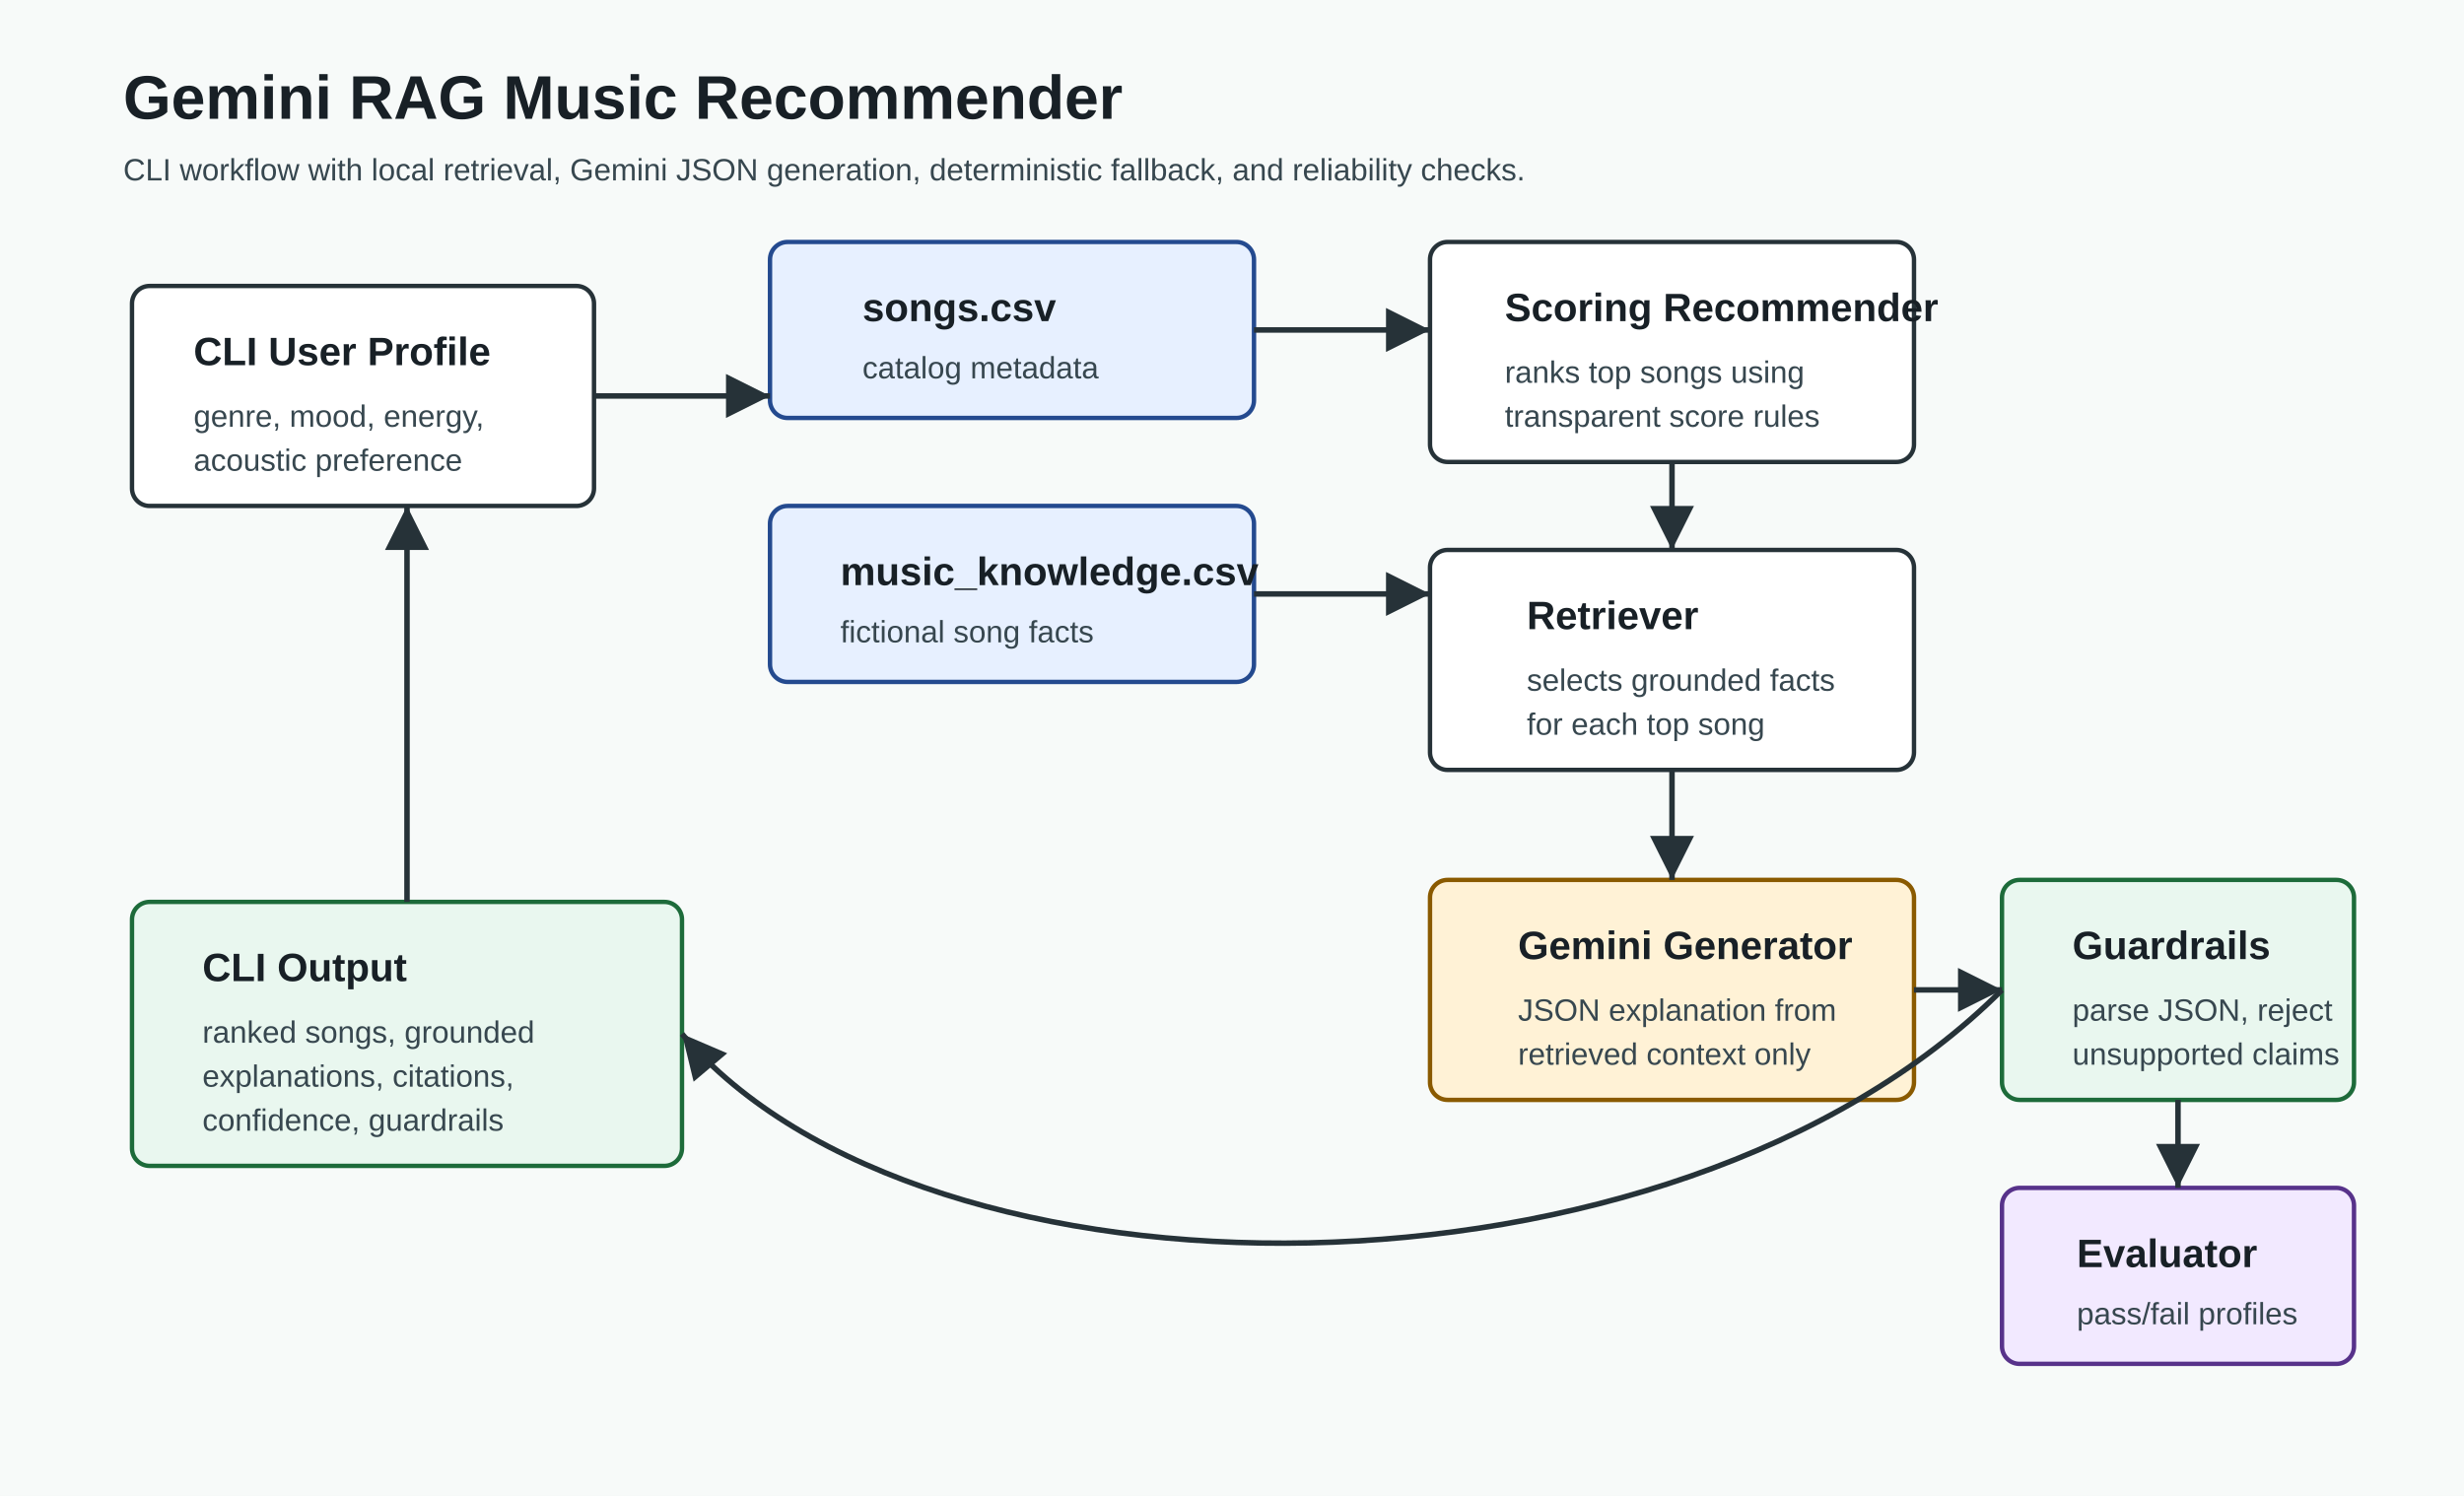
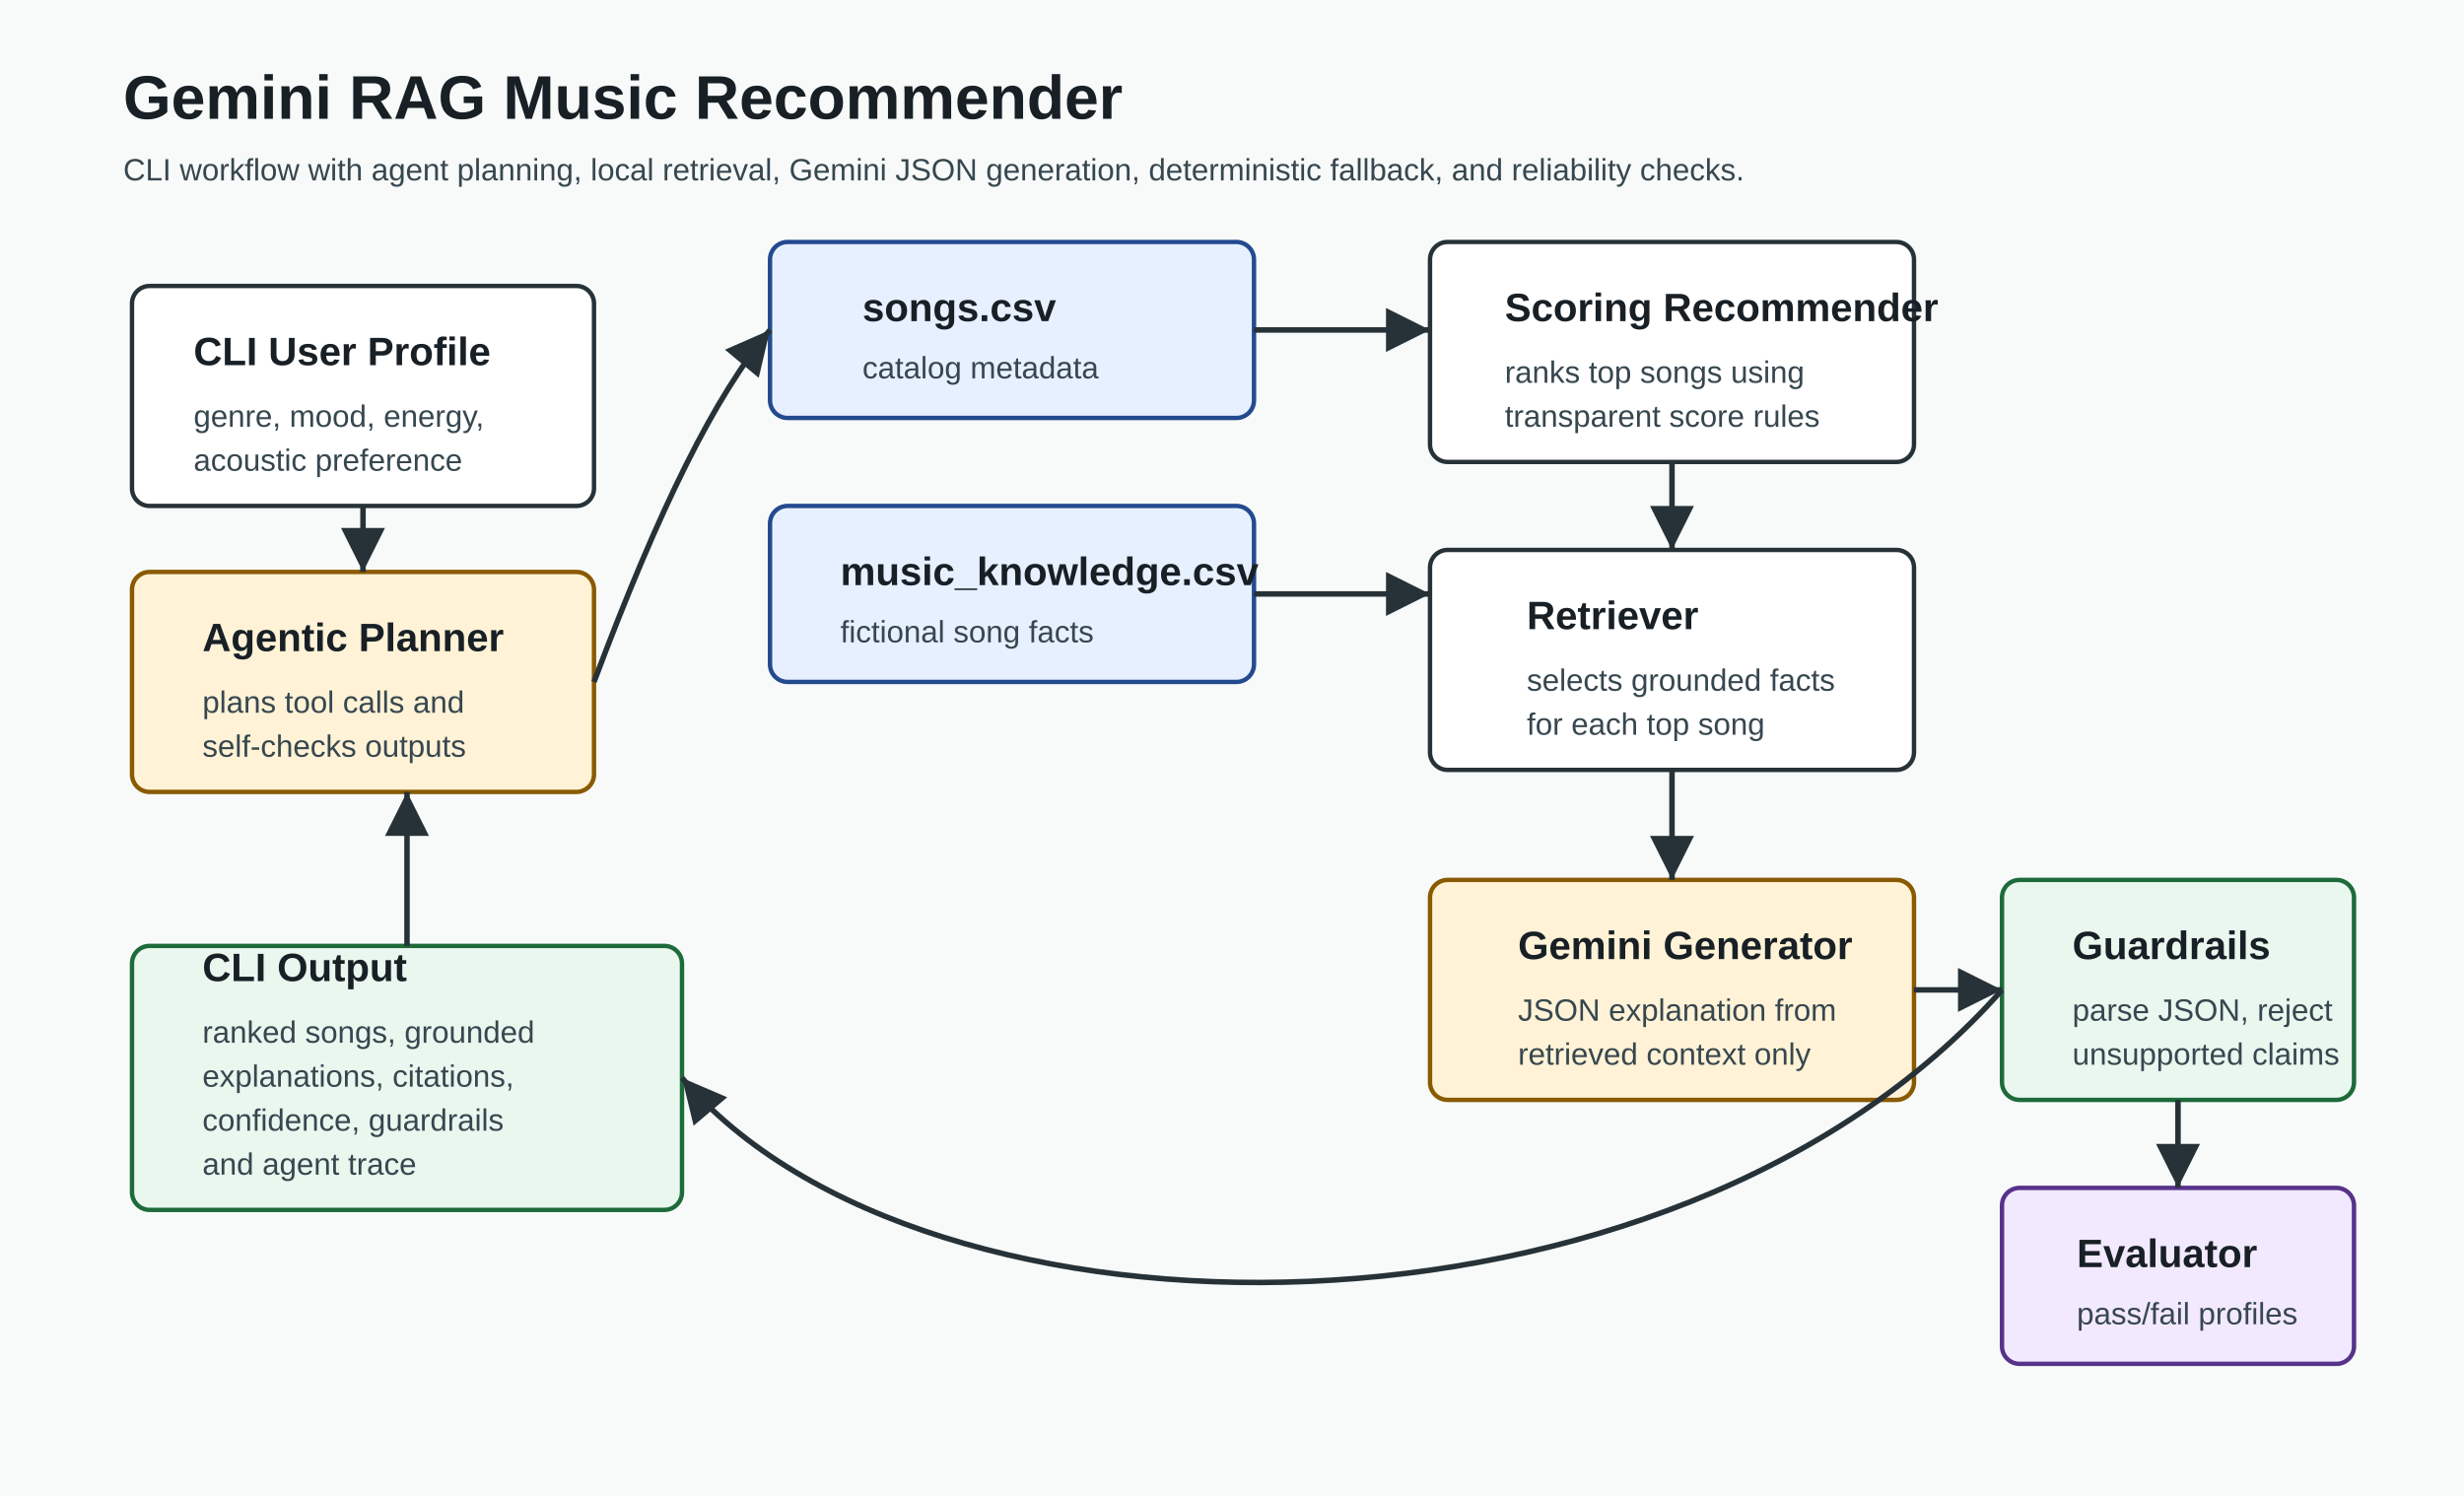
<svg xmlns="http://www.w3.org/2000/svg" width="1120" height="680" viewBox="0 0 1120 680" role="img" aria-labelledby="title desc">
  <defs>
    <marker id="arrow" markerWidth="12" markerHeight="12" refX="10" refY="6" orient="auto" markerUnits="strokeWidth">
      <path d="M2,2 L10,6 L2,10 Z" fill="#263238" />
    </marker>
    <style>
      .bg { fill: #f7faf9; }
      .box { fill: #ffffff; stroke: #263238; stroke-width: 2; rx: 8; }
      .data { fill: #e7f0ff; stroke: #244a8f; }
      .ai { fill: #fff2d6; stroke: #8a5a00; }
      .guard { fill: #e9f7ef; stroke: #1d6b3a; }
      .test { fill: #f2e9ff; stroke: #57328a; }
      .text { fill: #182026; font-family: Arial, sans-serif; font-size: 18px; font-weight: 700; }
      .small { fill: #37474f; font-family: Arial, sans-serif; font-size: 14px; font-weight: 400; }
      .arrow { stroke: #263238; stroke-width: 2.5; fill: none; marker-end: url(#arrow); }
    </style>
  </defs>
  <rect class="bg" width="1120" height="680" />
  <text x="56" y="54" class="text" style="font-size: 28px;">Gemini RAG Music Recommender</text>
-   <text x="56" y="82" class="small">CLI workflow with local retrieval, Gemini JSON generation, deterministic fallback, and reliability checks.</text>
+   <text x="56" y="82" class="small">CLI workflow with agent planning, local retrieval, Gemini JSON generation, deterministic fallback, and reliability checks.</text>
  <rect x="60" y="130" width="210" height="100" class="box" />
  <text x="88" y="166" class="text">CLI User Profile</text>
  <text x="88" y="194" class="small">genre, mood, energy,</text>
  <text x="88" y="214" class="small">acoustic preference</text>
+   <rect x="60" y="260" width="210" height="100" class="box ai" />
+   <text x="92" y="296" class="text">Agentic Planner</text>
+   <text x="92" y="324" class="small">plans tool calls and</text>
+   <text x="92" y="344" class="small">self-checks outputs</text>
  <rect x="350" y="110" width="220" height="80" class="box data" />
  <text x="392" y="146" class="text">songs.csv</text>
  <text x="392" y="172" class="small">catalog metadata</text>
  <rect x="350" y="230" width="220" height="80" class="box data" />
  <text x="382" y="266" class="text">music_knowledge.csv</text>
  <text x="382" y="292" class="small">fictional song facts</text>
  <rect x="650" y="110" width="220" height="100" class="box" />
  <text x="684" y="146" class="text">Scoring Recommender</text>
  <text x="684" y="174" class="small">ranks top songs using</text>
  <text x="684" y="194" class="small">transparent score rules</text>
  <rect x="650" y="250" width="220" height="100" class="box" />
  <text x="694" y="286" class="text">Retriever</text>
  <text x="694" y="314" class="small">selects grounded facts</text>
  <text x="694" y="334" class="small">for each top song</text>
  <rect x="650" y="400" width="220" height="100" class="box ai" />
  <text x="690" y="436" class="text">Gemini Generator</text>
  <text x="690" y="464" class="small">JSON explanation from</text>
  <text x="690" y="484" class="small">retrieved context only</text>
  <rect x="910" y="400" width="160" height="100" class="box guard" />
  <text x="942" y="436" class="text">Guardrails</text>
  <text x="942" y="464" class="small">parse JSON, reject</text>
  <text x="942" y="484" class="small">unsupported claims</text>
  <rect x="910" y="540" width="160" height="80" class="box test" />
  <text x="944" y="576" class="text">Evaluator</text>
  <text x="944" y="602" class="small">pass/fail profiles</text>
-   <rect x="60" y="410" width="250" height="120" class="box guard" />
+   <rect x="60" y="430" width="250" height="120" class="box guard" />
  <text x="92" y="446" class="text">CLI Output</text>
  <text x="92" y="474" class="small">ranked songs, grounded</text>
  <text x="92" y="494" class="small">explanations, citations,</text>
  <text x="92" y="514" class="small">confidence, guardrails</text>
-   <path class="arrow" d="M270 180 H350" />
+   <text x="92" y="534" class="small">and agent trace</text>
+   <path class="arrow" d="M165 230 V260" />
+   <path class="arrow" d="M270 310 C300 230 325 180 350 150" />
  <path class="arrow" d="M570 150 H650" />
  <path class="arrow" d="M570 270 H650" />
  <path class="arrow" d="M760 210 V250" />
  <path class="arrow" d="M760 350 V400" />
  <path class="arrow" d="M870 450 H910" />
-   <path class="arrow" d="M910 450 C760 600 420 600 310 470" />
+   <path class="arrow" d="M910 450 C760 620 420 620 310 490" />
  <path class="arrow" d="M990 500 V540" />
-   <path class="arrow" d="M185 410 V230" />
+   <path class="arrow" d="M185 430 V360" />
</svg>
